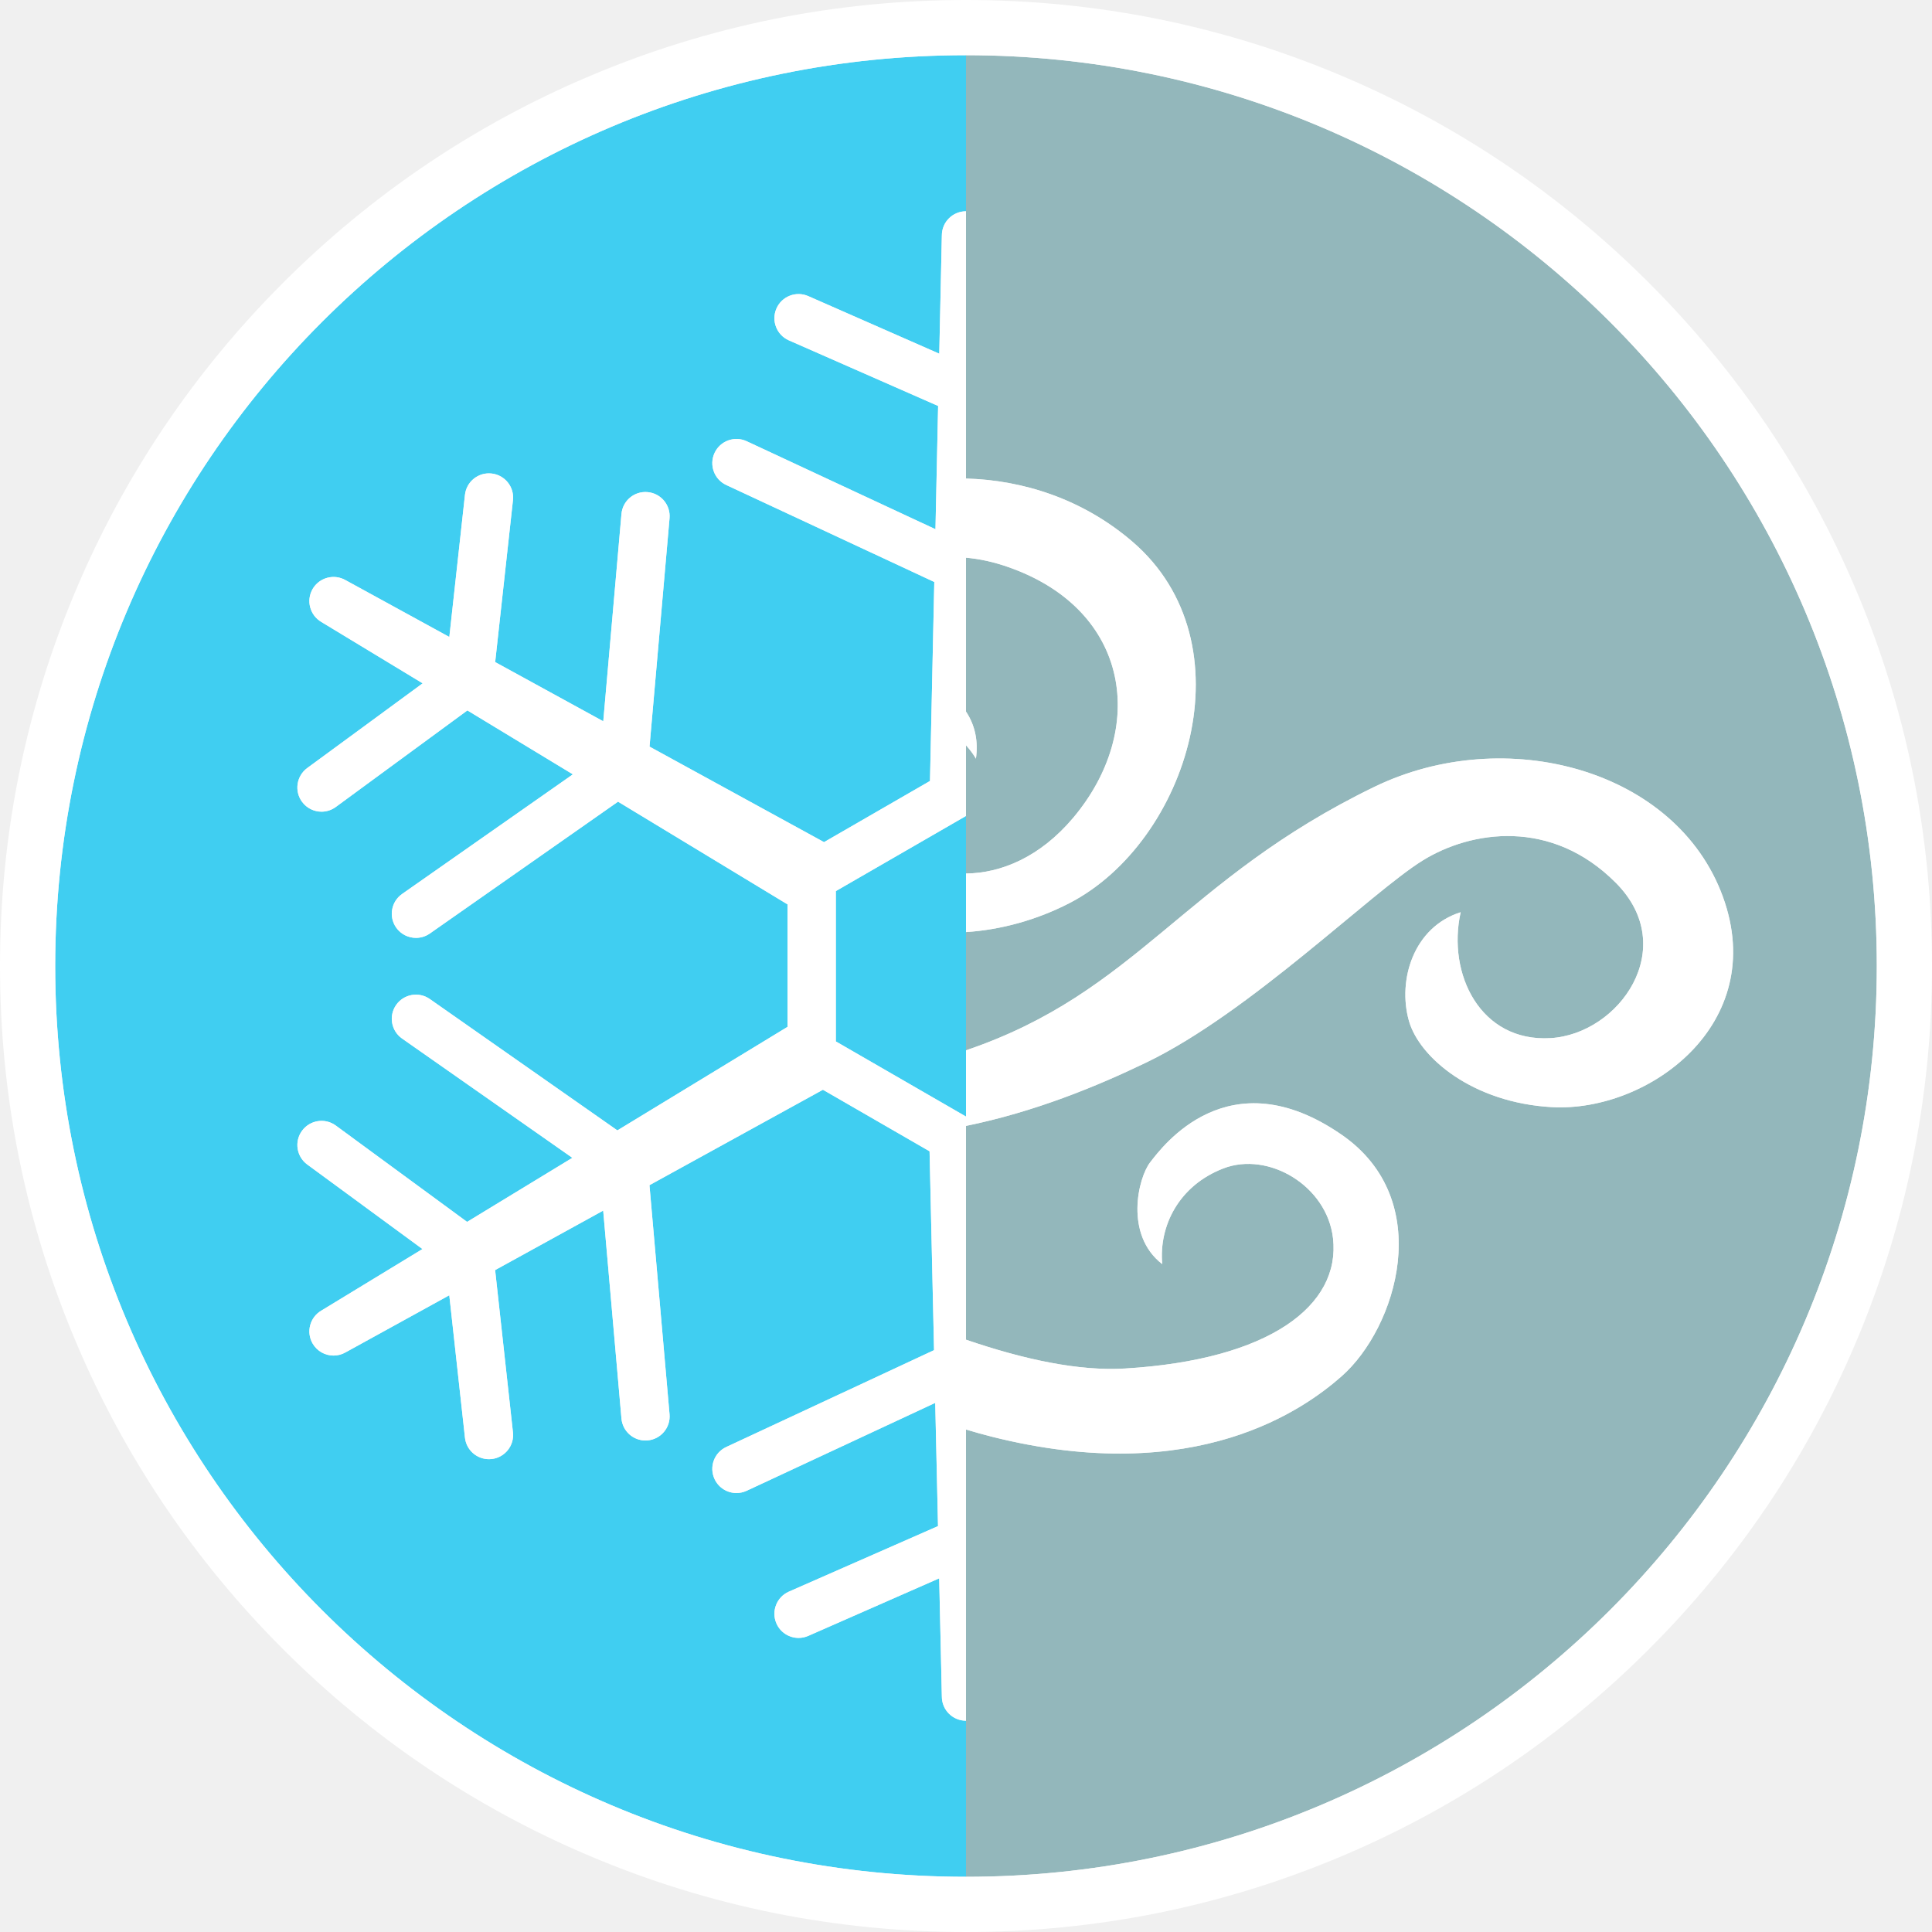
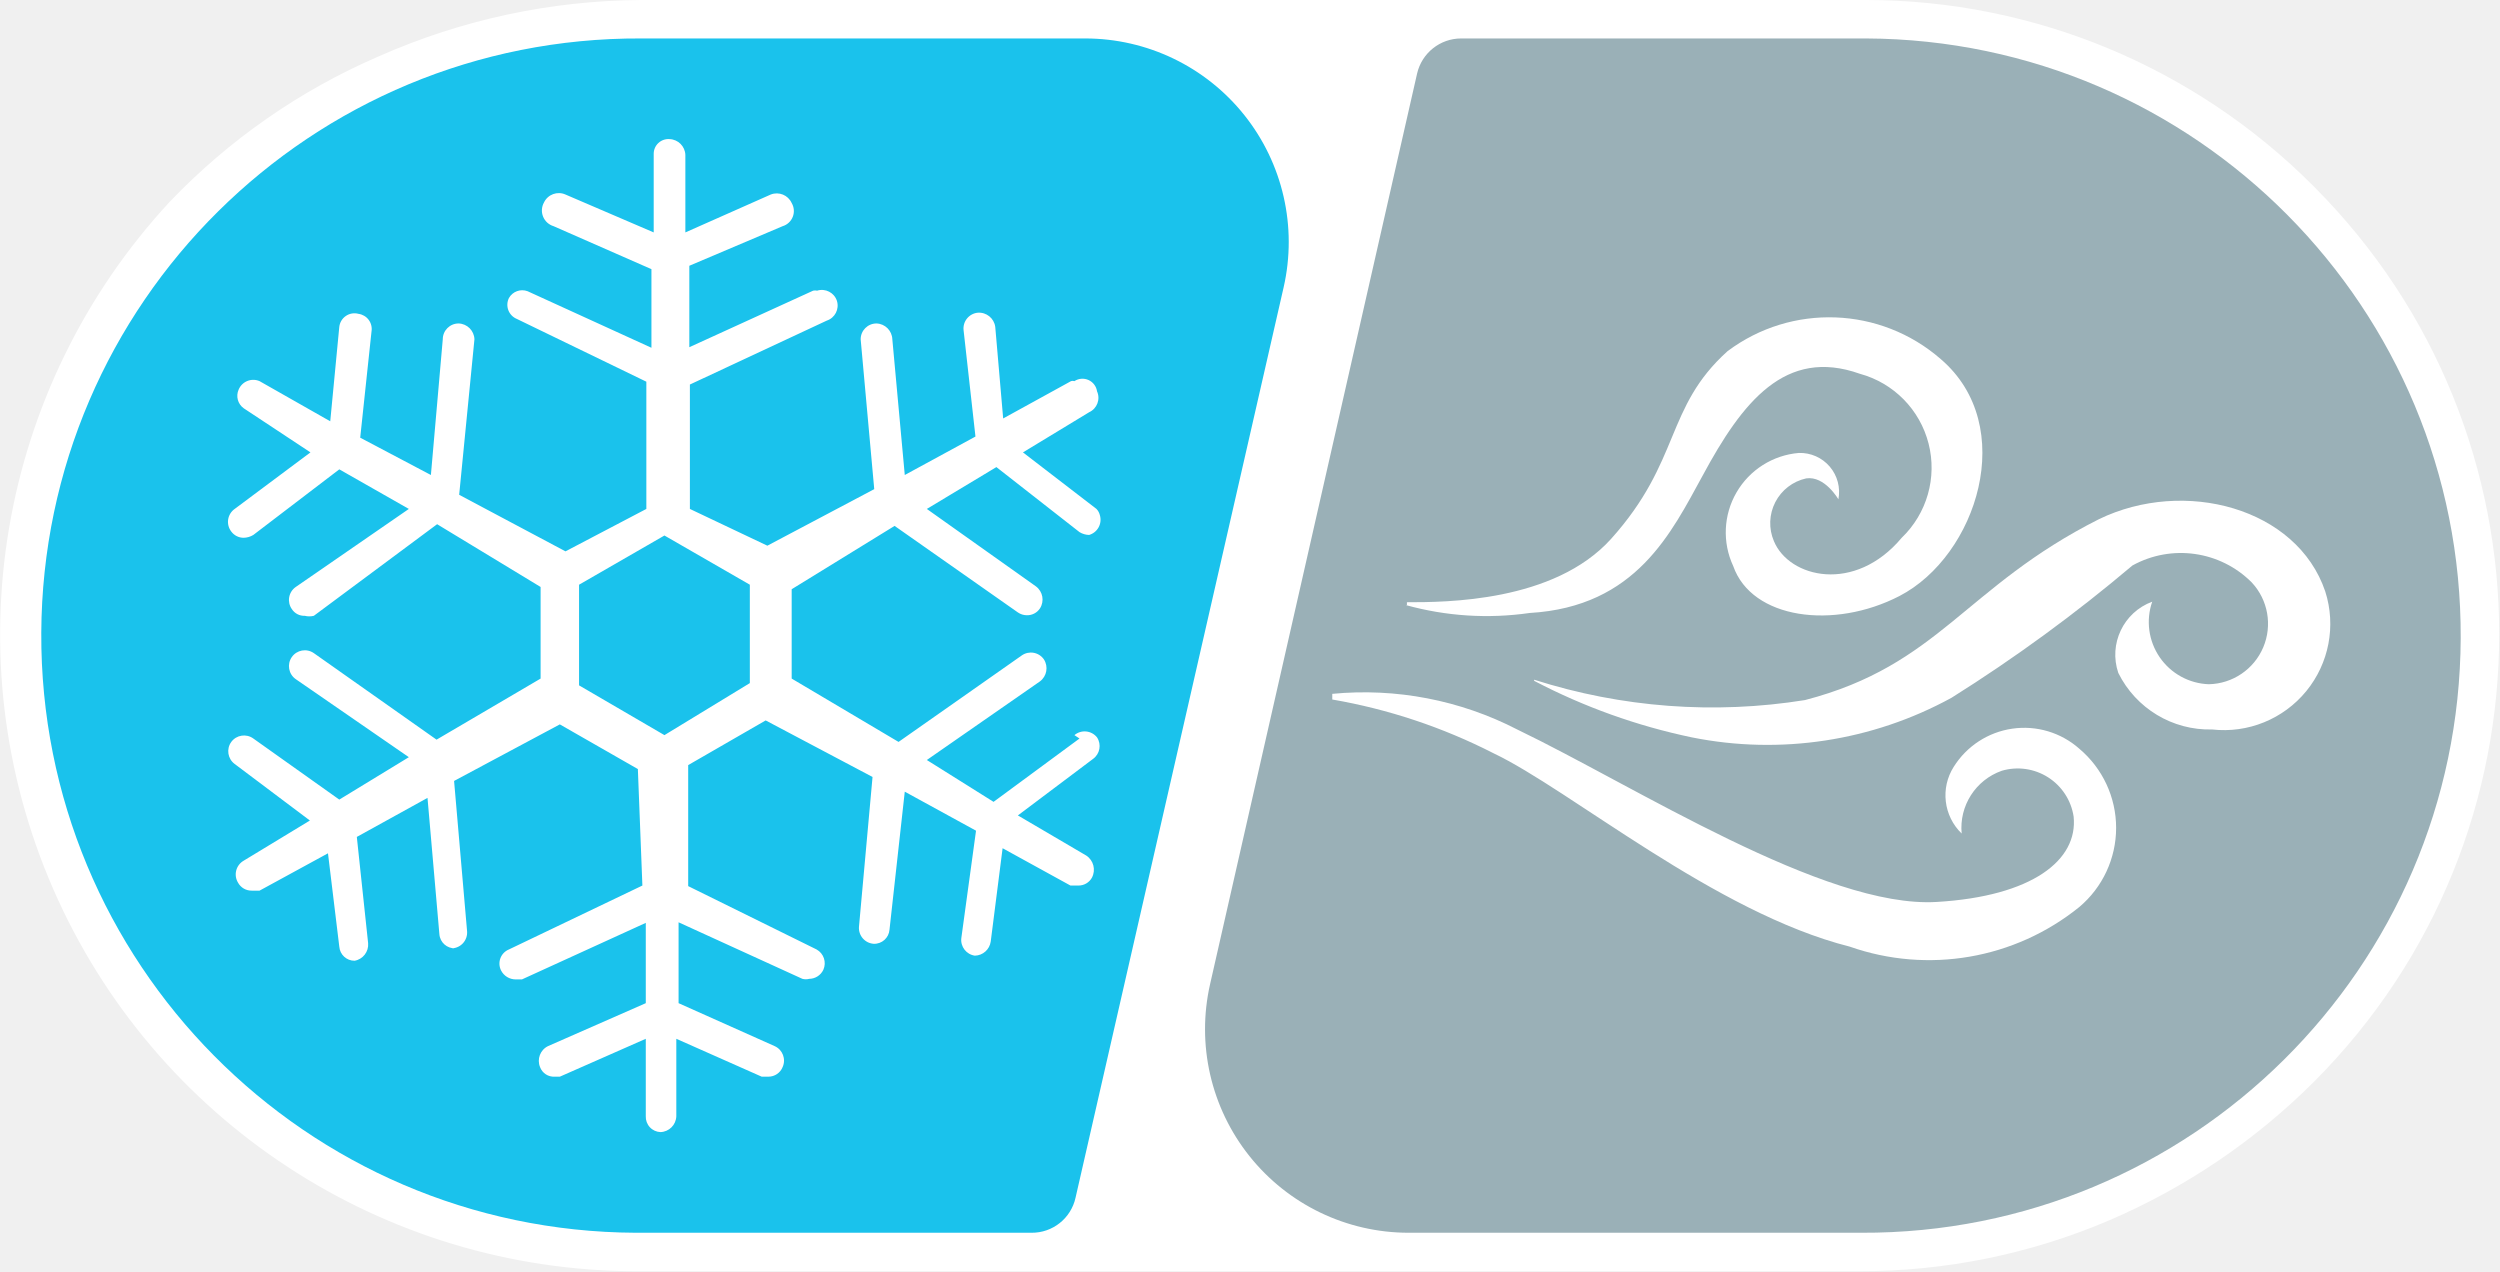
- <svg xmlns="http://www.w3.org/2000/svg" version="1.2" baseProfile="tiny-ps" viewBox="0 0 560 560" width="560" height="560">
-   <style>
- 		tspan { white-space:pre }
- 		.shp0 { fill: #40cef1 } 
- 		.shp1 { fill: #93b7bb } 
- 		.shp2 { fill: #ffffff } 
- 	</style>
-   <g id="Layer 1">
-     <g id="&lt;Group&gt;">
-       <g id="&lt;Group&gt;">
-         <g id="&lt;Group&gt;">
-           <path id="&lt;Path&gt;" class="shp0" d="M273 491.76L272.23 457.49L234.28 474.17C233.37 474.57 232.41 474.76 231.47 474.76C228.78 474.76 226.21 473.2 225.06 470.58C223.5 467.04 225.11 462.91 228.65 461.35L271.89 442.35L271.08 406.63L216.42 432.11C215.47 432.55 214.46 432.76 213.47 432.76C210.83 432.76 208.31 431.27 207.12 428.72C205.49 425.21 207 421.05 210.51 419.42L270.74 391.35L269.44 333.71L238.53 315.87L188.25 343.53L194.07 409.93C194.41 413.78 191.56 417.17 187.71 417.51C187.5 417.53 187.3 417.54 187.09 417.54C183.5 417.54 180.44 414.79 180.13 411.15L174.84 350.9L143.51 368.14L148.68 415.19C149.11 419.03 146.33 422.49 142.49 422.91C142.23 422.94 141.97 422.95 141.72 422.95C138.19 422.95 135.16 420.3 134.77 416.71L130.23 375.44L100.18 391.98C99.07 392.62 97.87 392.92 96.68 392.92C94.26 392.92 91.91 391.66 90.61 389.42C88.68 386.07 89.83 381.79 93.18 379.86L122.45 362.04L89.05 337.53C85.94 335.24 85.26 330.86 87.55 327.75C89.84 324.63 94.22 323.96 97.33 326.24L135.39 354.17L165.9 335.6L116.55 301.03C113.38 298.82 112.61 294.45 114.83 291.28C117.05 288.12 121.42 287.35 124.58 289.57L178.95 327.65L228.27 297.64L228.27 262.14L179.14 232.37L124.58 270.59C123.36 271.44 121.96 271.85 120.57 271.85C118.37 271.85 116.19 270.81 114.83 268.87C112.61 265.7 113.38 261.34 116.55 259.12L166.05 224.45L135.47 205.92L97.33 233.91C96.09 234.82 94.64 235.27 93.2 235.27C91.05 235.27 88.92 234.28 87.55 232.41C85.26 229.29 85.94 224.91 89.05 222.62L122.51 198.07L93.18 180.3C89.83 178.36 88.68 174.08 90.61 170.73C92.55 167.39 96.83 166.24 100.18 168.17L130.24 184.63L134.77 143.44C135.19 139.59 138.66 136.82 142.49 137.25C146.33 137.67 149.11 141.12 148.68 144.97L143.53 191.91L174.86 209.07L180.13 149C180.46 145.15 183.85 142.29 187.71 142.64C191.56 142.98 194.41 146.37 194.07 150.23L188.27 216.41L238.85 244.1L269.56 226.37L270.81 168.69L210.51 140.58C207 138.95 205.49 134.79 207.12 131.28C208.75 127.78 212.92 126.26 216.42 127.89L271.15 153.4L271.92 117.67L228.65 98.65C225.11 97.09 223.5 92.96 225.06 89.42C226.61 85.88 230.74 84.27 234.28 85.83L272.25 102.52L273 68.24C273 64.37 276.13 61.24 280 61.24L280 16C134.2 16 16 134.2 16 280C16 425.8 134.2 544 280 544L280 498.76C276.13 498.76 273 495.63 273 491.76Z" />
-           <path id="&lt;Path&gt;" class="shp0" d="M242.27 258.29L242.27 301.86L280 323.64L280 236.51L242.27 258.29Z" />
-         </g>
-       </g>
-       <g id="&lt;Group&gt;">
-         <g id="&lt;Group&gt;">
-           <path id="&lt;Path&gt;" class="shp1" d="M544 280C544 134.2 425.8 16 280 16L280 129.01L280 138.71C296.32 139.15 313.65 144.52 328.13 156.91C362.63 186.41 344.3 243.99 310.05 261.74C300.41 266.73 289.97 269.52 280 270.17L280 304.44C329.76 287.56 342.96 254.93 398.38 228.07C436.33 209.68 485.88 222.91 499.38 259.91C512.88 296.91 477.71 322.41 449.88 320.91C426.91 319.67 411.39 306.55 408.38 295.89C405.05 284.07 409.71 268.74 423.38 264.41C419.38 282.41 429.17 302.09 449.38 300.91C469.38 299.74 487.05 274.68 468.38 255.91C449.69 237.1 426.38 240.74 412.38 249.41C397.45 258.65 362.38 293.41 332.38 307.91C317.83 314.94 299.85 322.29 280 326.35L280 388.32C296.97 394.12 312.76 397.47 326.08 396.67C368.13 394.16 388.61 378.35 386.38 358.91C384.63 343.66 367.63 333.66 354.63 338.66C341.63 343.66 335.88 355.41 336.88 366.41C325.88 357.91 329.88 341.41 333.38 336.91C336.88 332.41 356.07 306.24 388.88 328.91C416.38 347.91 404.76 384.92 388.88 398.91C378.38 408.16 346.88 431.41 287.38 416.41C284.93 415.79 282.47 415.1 280 414.35L280 418.41L280 431L280 544C425.8 544 544 425.8 544 280Z" />
-           <path id="&lt;Path&gt;" class="shp1" d="M282.88 219.91C282.18 218.68 281.22 217.39 280 216.02L280 253.19C290.1 253.1 301.43 248.48 311.05 237.07C332.55 211.57 327.88 176.91 292.38 164.41C288.02 162.87 283.91 161.99 280 161.65L280 206.26C282.63 210.23 283.59 214.78 282.88 219.91Z" />
-           <path id="&lt;Compound Path&gt;" fill-rule="evenodd" class="shp2" d="M560 280C560 317.79 552.59 354.46 537.99 388.99C523.89 422.34 503.7 452.28 477.99 477.99C452.28 503.7 422.34 523.89 388.99 537.99C354.46 552.59 317.79 560 280 560C242.21 560 205.54 552.59 171.01 537.99C137.66 523.89 107.72 503.7 82.01 477.99C56.3 452.28 36.11 422.34 22.01 388.99C7.4 354.46 0 317.79 0 280C0 242.21 7.4 205.54 22.01 171.01C36.11 137.66 56.3 107.72 82.01 82.01C107.72 56.3 137.66 36.11 171.01 22.01C205.54 7.4 242.21 0 280 0C317.79 0 354.46 7.4 388.99 22.01C422.34 36.11 452.28 56.3 477.99 82.01C503.7 107.72 523.89 137.66 537.99 171.01C552.59 205.54 560 242.21 560 280ZM544 280C544 134.2 425.8 16 280 16C134.2 16 16 134.2 16 280C16 425.8 134.2 544 280 544C425.8 544 544 425.8 544 280Z" />
-           <path id="&lt;Path&gt;" class="shp2" d="M499.38 259.91C485.88 222.91 436.33 209.68 398.38 228.07C342.96 254.93 329.76 287.56 280 304.44L280 323.64L242.27 301.86L242.27 258.29L280 236.51L280 216.02C281.22 217.39 282.18 218.68 282.88 219.91C283.59 214.78 282.63 210.23 280 206.26L280 161.65C283.91 161.99 288.02 162.87 292.38 164.41C327.88 176.91 332.55 211.57 311.05 237.07C301.43 248.48 290.1 253.1 280 253.19L280 270.17C289.97 269.52 300.41 266.73 310.05 261.74C344.3 243.99 362.63 186.41 328.13 156.91C313.65 144.52 296.32 139.15 280 138.71L280 129.01L280 61.24C276.13 61.24 273 64.37 273 68.24L272.25 102.52L234.28 85.83C230.74 84.27 226.61 85.88 225.06 89.42C223.5 92.96 225.11 97.09 228.65 98.65L271.92 117.67L271.15 153.4L216.42 127.89C212.92 126.26 208.75 127.78 207.12 131.28C205.49 134.79 207 138.95 210.51 140.58L270.81 168.69L269.56 226.37L238.85 244.1L188.27 216.41L194.07 150.23C194.41 146.37 191.56 142.98 187.71 142.64C183.85 142.29 180.46 145.15 180.13 149L174.86 209.07L143.53 191.91L148.69 144.97C149.11 141.12 146.33 137.67 142.49 137.25C138.66 136.82 135.19 139.59 134.77 143.44L130.24 184.63L100.18 168.17C96.83 166.24 92.55 167.39 90.61 170.73C88.68 174.08 89.83 178.36 93.18 180.3L122.51 198.07L89.05 222.62C85.94 224.91 85.26 229.29 87.55 232.41C88.92 234.28 91.05 235.27 93.2 235.27C94.64 235.27 96.09 234.82 97.33 233.91L135.48 205.92L166.05 224.45L116.55 259.12C113.38 261.34 112.61 265.7 114.83 268.87C116.2 270.81 118.37 271.85 120.57 271.85C121.96 271.85 123.36 271.44 124.58 270.59L179.14 232.37L228.27 262.14L228.27 297.64L178.95 327.65L124.58 289.57C121.42 287.35 117.05 288.12 114.83 291.28C112.61 294.45 113.38 298.82 116.55 301.03L165.9 335.6L135.39 354.17L97.33 326.24C94.22 323.96 89.84 324.63 87.55 327.75C85.26 330.86 85.94 335.24 89.05 337.53L122.45 362.04L93.18 379.86C89.83 381.79 88.68 386.07 90.61 389.42C91.91 391.66 94.26 392.92 96.68 392.92C97.87 392.92 99.07 392.62 100.18 391.98L130.23 375.44L134.77 416.71C135.16 420.3 138.19 422.95 141.72 422.95C141.97 422.95 142.23 422.94 142.49 422.91C146.33 422.49 149.11 419.03 148.69 415.19L143.52 368.14L174.84 350.9L180.13 411.15C180.44 414.79 183.5 417.54 187.09 417.54C187.3 417.54 187.5 417.53 187.71 417.51C191.56 417.17 194.41 413.78 194.07 409.93L188.25 343.53L238.53 315.87L269.44 333.71L270.74 391.35L210.51 419.42C207 421.05 205.49 425.21 207.12 428.72C208.31 431.27 210.83 432.76 213.47 432.76C214.46 432.76 215.47 432.55 216.42 432.11L271.08 406.63L271.89 442.35L228.65 461.35C225.11 462.91 223.5 467.04 225.06 470.58C226.21 473.2 228.78 474.76 231.47 474.76C232.41 474.76 233.37 474.57 234.28 474.17L272.23 457.49L273 491.76C273 495.63 276.13 498.76 280 498.76L280 431L280 418.41L280 414.35C282.47 415.1 284.93 415.79 287.38 416.41C346.88 431.41 378.38 408.16 388.88 398.91C404.76 384.92 416.38 347.91 388.88 328.91C356.07 306.24 336.88 332.41 333.38 336.91C329.88 341.41 325.88 357.91 336.88 366.41C335.88 355.41 341.63 343.66 354.63 338.66C367.63 333.66 384.63 343.66 386.38 358.91C388.61 378.35 368.13 394.16 326.08 396.67C312.76 397.47 296.97 394.12 280 388.32L280 326.35C299.85 322.29 317.83 314.94 332.38 307.91C362.38 293.41 397.45 258.65 412.38 249.41C426.38 240.74 449.69 237.1 468.38 255.91C487.05 274.68 469.38 299.74 449.38 300.91C429.17 302.09 419.38 282.41 423.38 264.41C409.71 268.74 405.05 284.07 408.38 295.89C411.39 306.55 426.91 319.67 449.88 320.91C477.71 322.41 512.88 296.91 499.38 259.91Z" />
-         </g>
-       </g>
-     </g>
+ <svg xmlns="http://www.w3.org/2000/svg" viewBox="0 0 44.21 22.48">
+   <path d="m40.9 3.28a11.17 11.17 0 0 0 -7.9-3.28h-21.66a11.63 11.63 0 0 0 -4.65 1 11.31 11.31 0 0 0 -3.69 2.57 11.26 11.26 0 0 0 8.25 18.91h21.63a11.2 11.2 0 0 0 4.42-.9 11.59 11.59 0 0 0 3.62-2.45 11.2 11.2 0 0 0 0-15.83" fill="#fff" />
+   <path d="m24.91 21.8h8a10.56 10.56 0 0 0 .09-21.12h-7.16a.8.8 0 0 0 -.78.62l-3.66 16.1a3.6 3.6 0 0 0 3.51 4.4" fill="#9ab0b7" />
+   <g fill="#fff">
+     <path d="m23.56 12.33s0 0 0-.06a0 0 0 0 1 0 0 5.9 5.9 0 0 1 3.27.63c2.08 1 5.44 3.17 7.42 3.05 1.69-.1 2.5-.74 2.42-1.51a1 1 0 0 0 -1.27-.81 1.07 1.07 0 0 0 -.71 1.11.94.94 0 0 1 -.14-1.18 1.47 1.47 0 0 1 2.22-.32 1.83 1.83 0 0 1 0 2.8 4.23 4.23 0 0 1 -4.06.7c-2.38-.6-4.95-2.78-6.3-3.42a10 10 0 0 0 -2.85-.95" />
+     <path d="m27.13 12.07a0 0 0 0 1 0-.05s0 0 0 0a10.35 10.35 0 0 0 4.79.36c2.38-.62 2.82-2 5.2-3.2 1.51-.73 3.5-.2 4 1.28a1.88 1.88 0 0 1 -2 2.44 1.8 1.8 0 0 1 -1.66-1 1 1 0 0 1 .6-1.26 1.1 1.1 0 0 0 1 1.46 1.07 1.07 0 0 0 .76-1.8 1.77 1.77 0 0 0 -2.11-.3 28 28 0 0 1 -3.2 2.34 6.78 6.78 0 0 1 -4.59.7 10.75 10.75 0 0 1 -2.79-1" />
+     <path d="m24.88 10.71a0 0 0 0 1 0-.06.05.05 0 0 1 0 0c.68 0 2.6 0 3.61-1.12 1.24-1.38.95-2.32 2.06-3.32a3 3 0 0 1 3.77.14c1.38 1.18.64 3.48-.73 4.19-1.16.6-2.61.41-2.94-.53a1.41 1.41 0 0 1 1.16-2 .69.69 0 0 1 .7.82s-.24-.42-.57-.37a.81.81 0 0 0 -.57 1.11c.27.65 1.43.93 2.26-.06a1.72 1.72 0 0 0 -.74-2.9c-1.32-.47-2.08.5-2.78 1.8-.55 1-1.17 2.32-3.06 2.43a5.34 5.34 0 0 1 -2.19-.14" />
  </g>
+   <path d="m19.19.68h-7.85a10.56 10.56 0 0 0 -.1 21.12h7a.79.79 0 0 0 .78-.62l3.68-16.1a3.6 3.6 0 0 0 -3.51-4.4" fill="#1ac2ec" />
+   <path d="m19.09 13.06-1.52 1.12-1.18-.74 2-1.39a.29.29 0 0 0 .07-.39.28.28 0 0 0 -.39-.07l-2.18 1.53-1.89-1.12v-1.58l1.82-1.12 2.18 1.53a.28.28 0 0 0 .16.05.27.27 0 0 0 .23-.12.29.29 0 0 0 -.07-.39l-1.93-1.37 1.23-.74 1.47 1.15a.34.34 0 0 0 .17.05.28.28 0 0 0 .19-.35.24.24 0 0 0 -.06-.11l-1.3-1 1.17-.71a.28.28 0 0 0 .14-.37.26.26 0 0 0 -.4-.18.09.09 0 0 0 -.06 0l-1.2.66-.14-1.62a.29.29 0 0 0 -.31-.25.28.28 0 0 0 -.25.31l.21 1.88-1.25.68-.22-2.4a.29.29 0 0 0 -.28-.28.28.28 0 0 0 -.28.28l.24 2.65-1.89 1-1.37-.65v-2.2l2.42-1.13a.28.28 0 0 0 .18-.35.28.28 0 0 0 -.35-.18.15.15 0 0 0 -.07 0l-2.19 1v-1.44l1.65-.7a.28.28 0 0 0 .16-.41.29.29 0 0 0 -.37-.15l-1.51.67v-1.37a.29.29 0 0 0 -.28-.28.26.26 0 0 0 -.28.26v1.39l-1.56-.67a.29.29 0 0 0 -.38.14.29.29 0 0 0 .17.42l1.73.76v1.39l-2.19-1a.27.27 0 0 0 -.33.12.27.27 0 0 0 .14.37l2.29 1.11v2.25l-1.43.75-1.88-1 .27-2.75a.29.29 0 0 0 -.28-.28.28.28 0 0 0 -.28.28l-.21 2.4-1.25-.66.2-1.88a.27.27 0 0 0 -.23-.31.27.27 0 0 0 -.34.23l-.16 1.67-1.25-.71a.28.28 0 0 0 -.37.15.27.27 0 0 0 .09.33l1.18.78-1.34 1a.28.28 0 0 0 -.06.4.27.27 0 0 0 .22.11.34.34 0 0 0 .17-.05l1.52-1.16 1.23.7-2 1.38a.28.28 0 0 0 -.07.39.26.26 0 0 0 .23.12.33.33 0 0 0 .16 0l2.18-1.62 1.83 1.11v1.62l-1.84 1.08-2.17-1.53a.28.28 0 1 0 -.32.46l2 1.38-1.23.75-1.52-1.08a.28.28 0 0 0 -.39.06.28.28 0 0 0 .06.39l1.33 1-1.17.71a.28.28 0 0 0 -.1.39.27.27 0 0 0 .24.14h.14l1.21-.66.2 1.65a.27.27 0 0 0 .27.25.29.29 0 0 0 .24-.31l-.2-1.88 1.25-.69.21 2.41a.27.27 0 0 0 .28.25h-.05a.28.28 0 0 0 .26-.3l-.23-2.66 1.87-1 1.38.79.08 2.06-2.36 1.13a.27.27 0 0 0 -.14.37.29.29 0 0 0 .26.16h.11l2.19-1v1.42l-1.73.76a.29.29 0 0 0 -.14.37.26.26 0 0 0 .26.17h.09l1.52-.67v1.37a.27.27 0 0 0 .26.28.29.29 0 0 0 .28-.28v-1.37l1.51.67h.12a.27.27 0 0 0 .25-.17.28.28 0 0 0 -.14-.37l-1.7-.76v-1.43l2.19 1a.24.24 0 0 0 .12 0 .28.28 0 0 0 .25-.16.28.28 0 0 0 -.12-.36l-2.27-1.12v-2.14l1.37-.79 1.89 1-.24 2.65a.28.28 0 0 0 .26.3.27.27 0 0 0 .28-.25l.27-2.44 1.26.69-.26 1.9a.28.28 0 0 0 .24.31.29.29 0 0 0 .28-.25l.21-1.65 1.2.66h.14a.27.27 0 0 0 .24-.14.3.3 0 0 0 -.1-.39l-1.21-.71 1.33-1a.28.28 0 0 0 .07-.38.28.28 0 0 0 -.4-.04m-7.25 0-1.51-.88v-1.78l1.51-.87 1.51.87v1.74z" fill="#fff" />
</svg>
